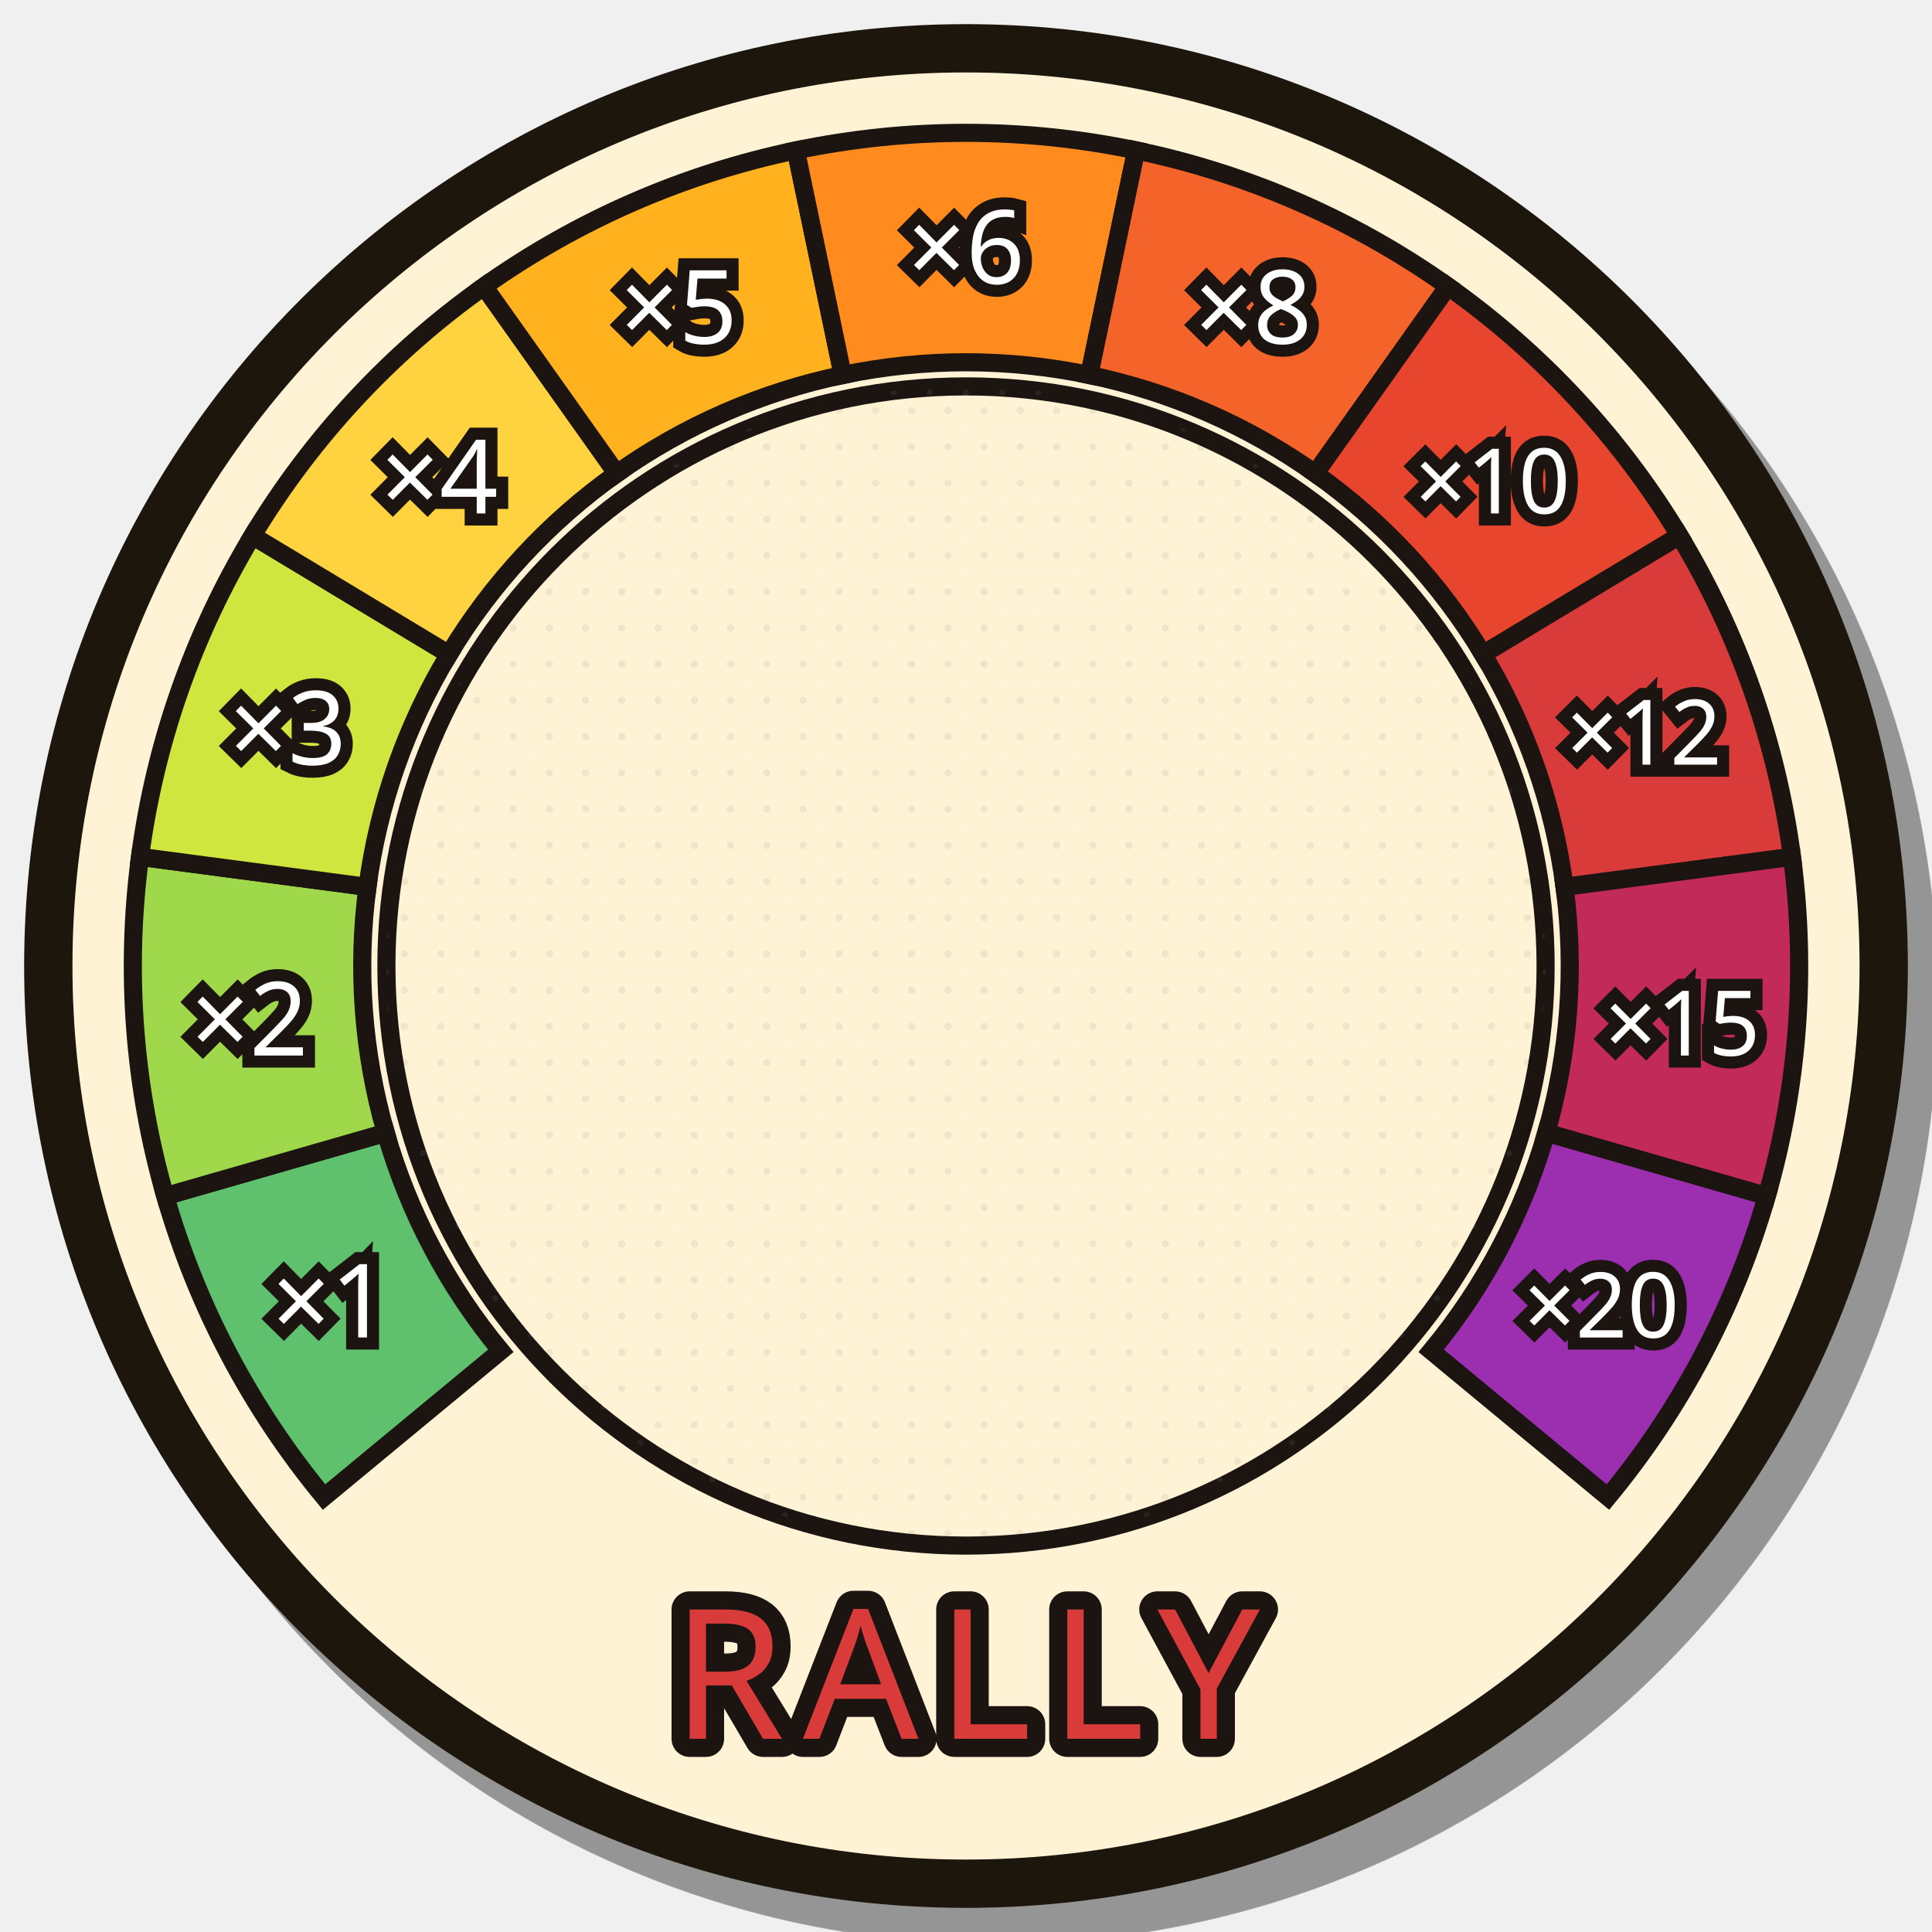
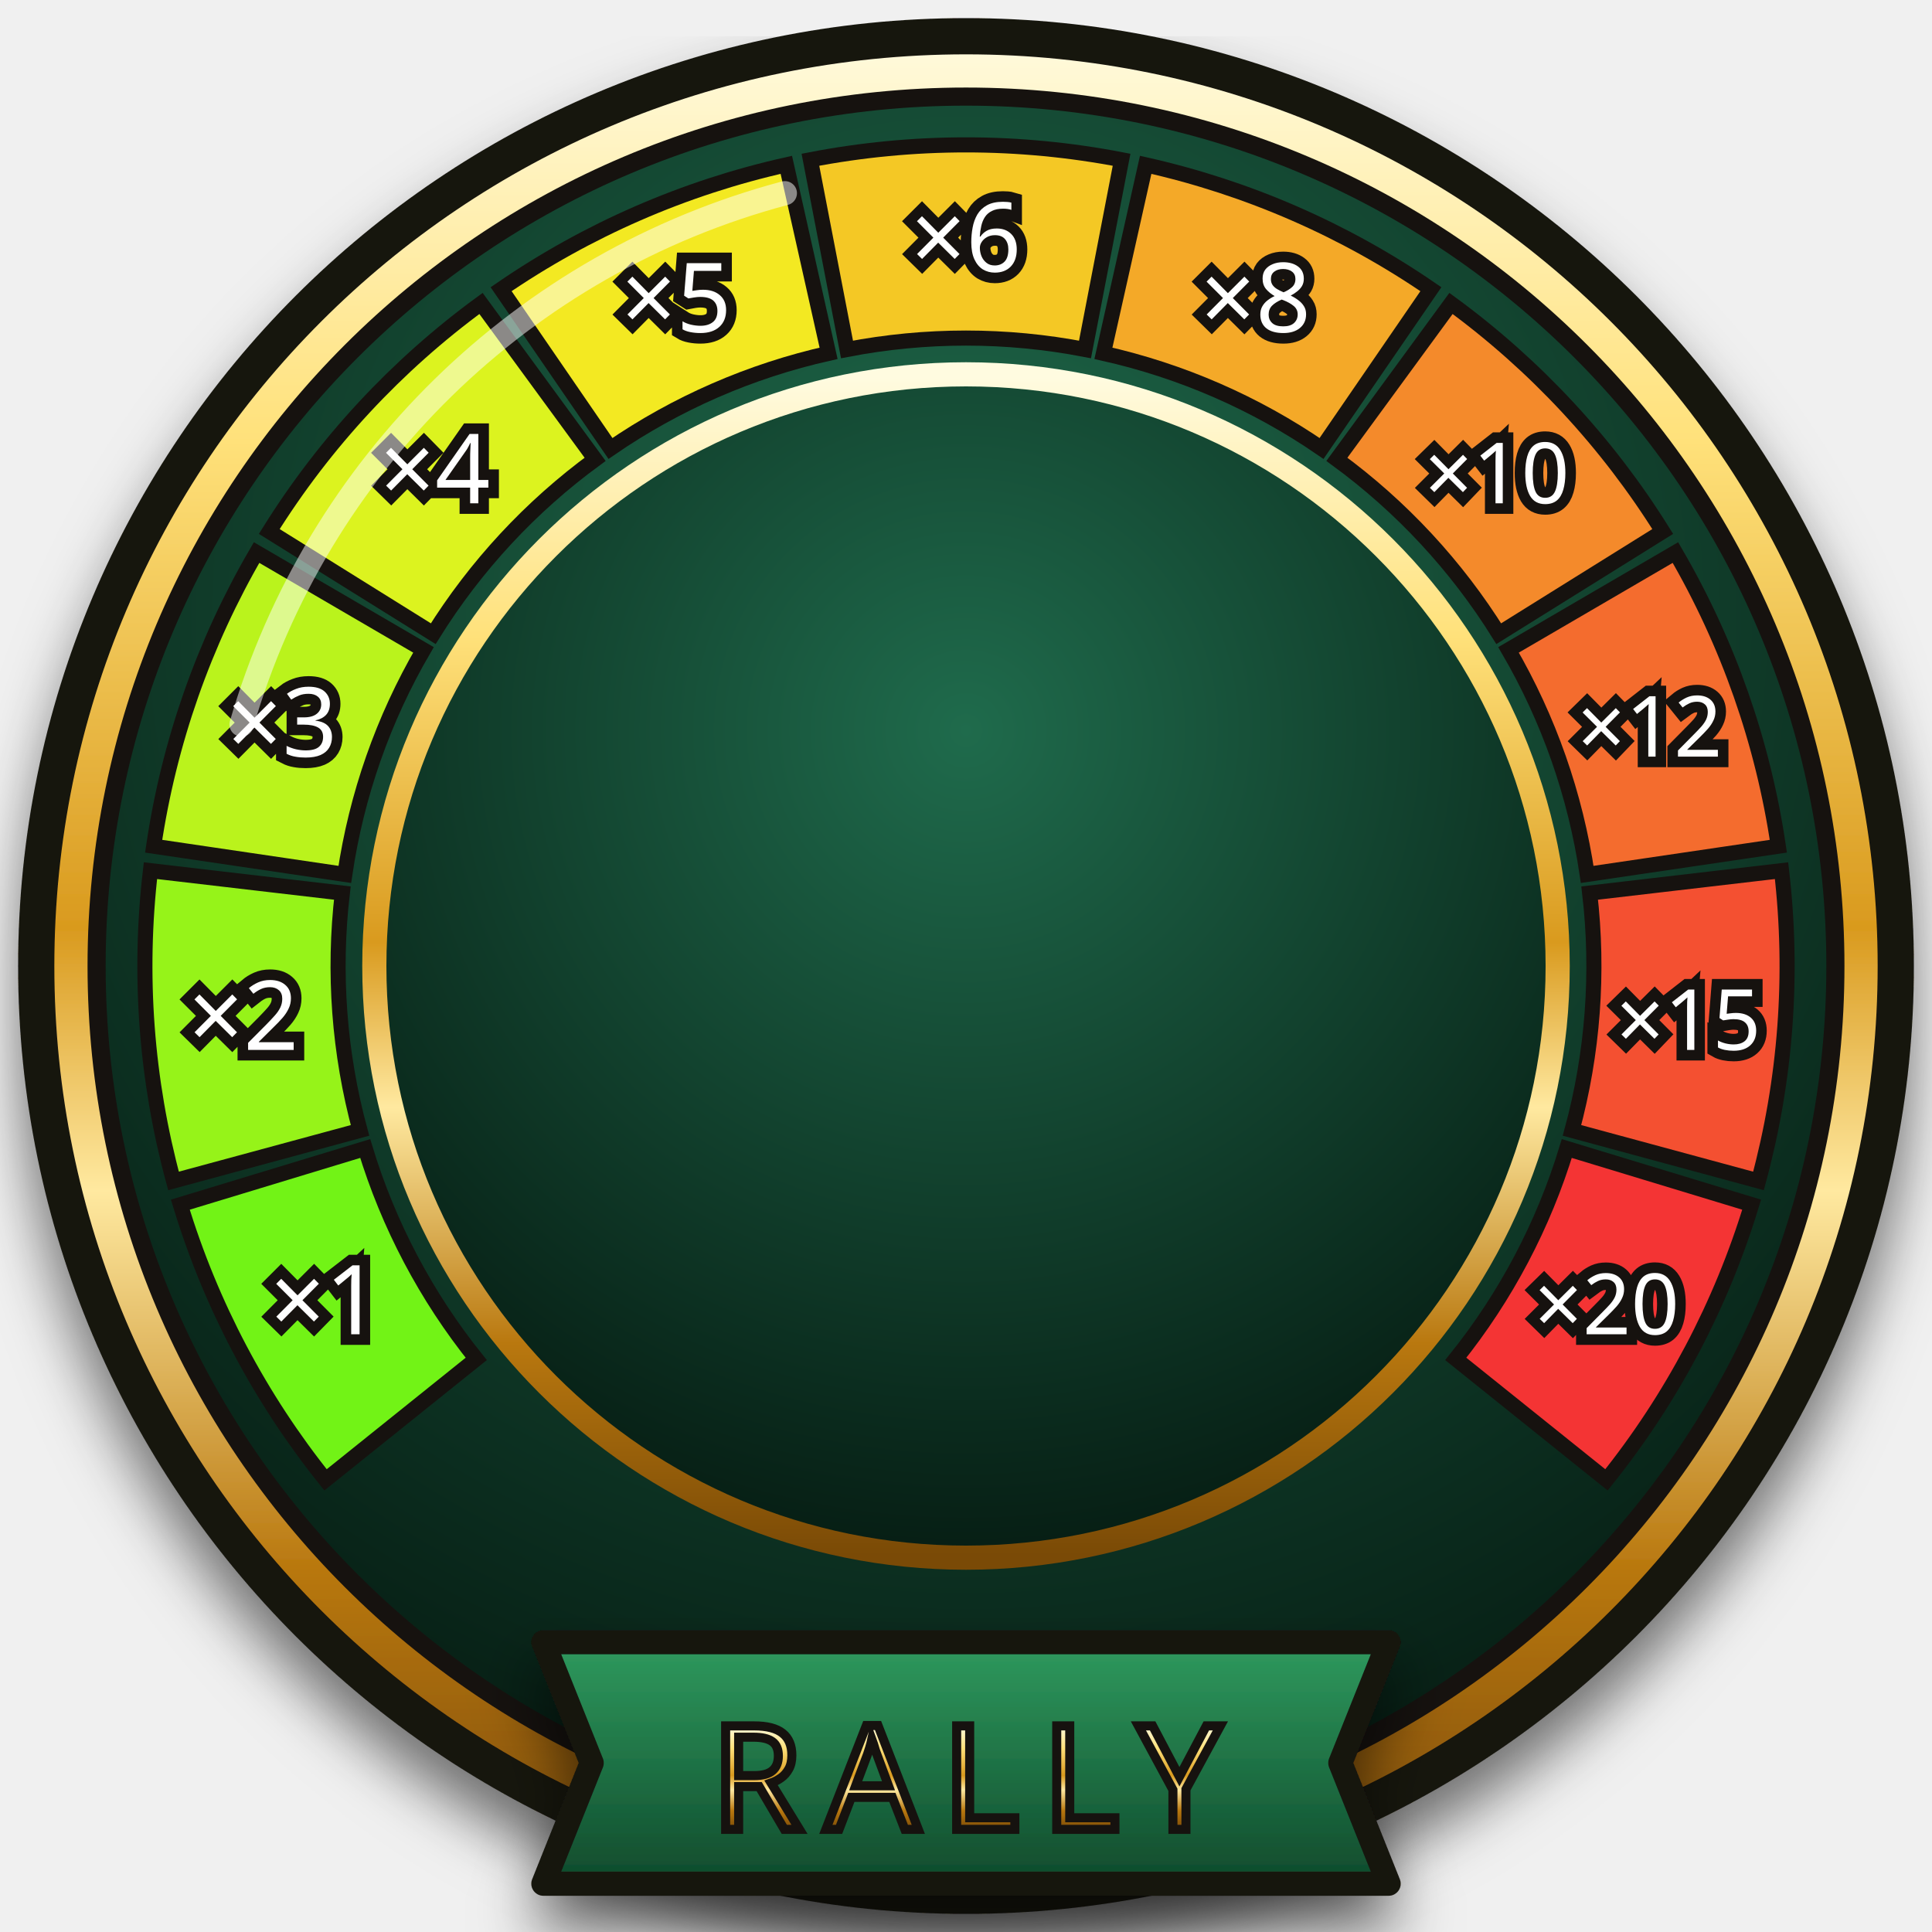
<svg xmlns="http://www.w3.org/2000/svg" width="320" height="320" viewBox="0 0 320 320">
  <style>.lg{font-family:'Luckiest Guy',sans-serif}.li{font-family:'Lilita One',sans-serif}</style>
  <defs>
    <linearGradient id="gold" x1="0" y1="0" x2="0" y2="1">
-       <stop offset="0" stop-color="#fff2a8" />
-       <stop offset=".45" stop-color="#ffc83a" />
-       <stop offset="1" stop-color="#e08a12" />
+       <stop offset="0" stop-color="#fffbe0" />
+       <stop offset=".22" stop-color="#ffe17a" />
+       <stop offset=".48" stop-color="#d99a1e" />
+       <stop offset=".62" stop-color="#ffe9a0" />
+       <stop offset=".82" stop-color="#b9780f" />
+       <stop offset="1" stop-color="#7a4a06" />
    </linearGradient>
-     <linearGradient id="goldText" x1="0" y1="0" x2="0" y2="1">
-       <stop offset="0" stop-color="#fff7c2" />
-       <stop offset=".5" stop-color="#ffd23f" />
-       <stop offset=".51" stop-color="#ffb21e" />
-       <stop offset="1" stop-color="#f47d12" />
+     <linearGradient id="goldH" x1="0" y1="0" x2="1" y2="0">
+       <stop offset="0" stop-color="#8a560a" />
+       <stop offset=".25" stop-color="#ffe9a0" />
+       <stop offset=".5" stop-color="#d99a1e" />
+       <stop offset=".75" stop-color="#fff3c4" />
+       <stop offset="1" stop-color="#8a560a" />
    </linearGradient>
-     <radialGradient id="ballG" cx=".38" cy=".32" r=".8">
-       <stop offset="0" stop-color="#fbffb0" />
-       <stop offset=".55" stop-color="#d9ef3b" />
-       <stop offset="1" stop-color="#a9c21c" />
+     <radialGradient id="goldR" cx=".35" cy=".3" r=".8">
+       <stop offset="0" stop-color="#fffbe0" />
+       <stop offset=".35" stop-color="#ffd75e" />
+       <stop offset=".75" stop-color="#c58512" />
+       <stop offset="1" stop-color="#6e4205" />
    </radialGradient>
-     <pattern id="dots" width="9" height="9" patternUnits="userSpaceOnUse">
-       <circle cx="4.5" cy="4.5" r="1.6" fill="#000" opacity=".16" />
+     <linearGradient id="silver" x1="0" y1="0" x2="0" y2="1">
+       <stop offset="0" stop-color="#ffffff" />
+       <stop offset=".3" stop-color="#d7dee8" />
+       <stop offset=".55" stop-color="#8a96a8" />
+       <stop offset=".75" stop-color="#eef2f7" />
+       <stop offset="1" stop-color="#5a6474" />
+     </linearGradient>
+     <linearGradient id="bronze" x1="0" y1="0" x2="0" y2="1">
+       <stop offset="0" stop-color="#ffe2c4" />
+       <stop offset=".35" stop-color="#d98a4e" />
+       <stop offset=".6" stop-color="#ffc79a" />
+       <stop offset="1" stop-color="#7a3d14" />
+     </linearGradient>
+     <radialGradient id="ballG" cx=".36" cy=".3" r=".85">
+       <stop offset="0" stop-color="#fbffc9" />
+       <stop offset=".5" stop-color="#e2f23c" />
+       <stop offset="1" stop-color="#8fa313" />
+     </radialGradient>
+     <radialGradient id="skinL" cx=".38" cy=".3" r=".85">
+       <stop offset="0" stop-color="#ffe6cc" />
+       <stop offset=".6" stop-color="#f6c49a" />
+       <stop offset="1" stop-color="#d9946a" />
+     </radialGradient>
+     <radialGradient id="skinM" cx=".38" cy=".3" r=".85">
+       <stop offset="0" stop-color="#f6c9a0" />
+       <stop offset=".6" stop-color="#df9e70" />
+       <stop offset="1" stop-color="#b3704a" />
+     </radialGradient>
+     <radialGradient id="skinB" cx=".38" cy=".3" r=".85">
+       <stop offset="0" stop-color="#d79a6e" />
+       <stop offset=".6" stop-color="#a86a42" />
+       <stop offset="1" stop-color="#6e3f22" />
+     </radialGradient>
+     <radialGradient id="fur" cx=".4" cy=".3" r=".85">
+       <stop offset="0" stop-color="#f6d3a2" />
+       <stop offset=".6" stop-color="#d9a066" />
+       <stop offset="1" stop-color="#9c6532" />
+     </radialGradient>
+     <linearGradient id="white" x1="0" y1="0" x2="0" y2="1">
+       <stop offset="0" stop-color="#ffffff" />
+       <stop offset="1" stop-color="#d9dee6" />
+     </linearGradient>
+     <linearGradient id="green" x1="0" y1="0" x2="0" y2="1">
+       <stop offset="0" stop-color="#2f9a5e" />
+       <stop offset="1" stop-color="#0f4a2c" />
+     </linearGradient>
+     <linearGradient id="navy" x1="0" y1="0" x2="0" y2="1">
+       <stop offset="0" stop-color="#2d4a8f" />
+       <stop offset="1" stop-color="#121f45" />
+     </linearGradient>
+     <linearGradient id="burgundy" x1="0" y1="0" x2="0" y2="1">
+       <stop offset="0" stop-color="#a8324a" />
+       <stop offset="1" stop-color="#4f0e1c" />
+     </linearGradient>
+     <linearGradient id="red" x1="0" y1="0" x2="0" y2="1">
+       <stop offset="0" stop-color="#ff6a5a" />
+       <stop offset="1" stop-color="#b8231c" />
+     </linearGradient>
+     <linearGradient id="hairD" x1="0" y1="0" x2="0" y2="1">
+       <stop offset="0" stop-color="#5a3a26" />
+       <stop offset="1" stop-color="#1e120b" />
+     </linearGradient>
+     <linearGradient id="flame" x1="1" y1="0" x2="0" y2="0">
+       <stop offset="0" stop-color="#fff7c0" stop-opacity="0" />
+       <stop offset=".25" stop-color="#ffd23f" />
+       <stop offset=".6" stop-color="#ff8a1e" />
+       <stop offset="1" stop-color="#e8381e" stop-opacity="0" />
+     </linearGradient>
+     <pattern id="grain" width="6" height="6" patternUnits="userSpaceOnUse">
+       <circle cx="1" cy="2" r=".6" fill="#000" opacity=".07" />
+       <circle cx="4" cy="5" r=".5" fill="#fff" opacity=".06" />
    </pattern>
-     <pattern id="dotsL" width="9" height="9" patternUnits="userSpaceOnUse">
-       <circle cx="4.5" cy="4.5" r="1.6" fill="#fff" opacity=".18" />
-     </pattern>
-     <pattern id="grain" width="6" height="6" patternUnits="userSpaceOnUse">
-       <circle cx="1" cy="2" r=".6" fill="#000" opacity=".06" />
-       <circle cx="4" cy="5" r=".5" fill="#fff" opacity=".07" />
-     </pattern>
-     <filter id="comic" x="-20%" y="-20%" width="150%" height="150%">
-       <feOffset dx="5" dy="6" in="SourceAlpha" result="o" />
-       <feFlood flood-color="#000" flood-opacity=".38" />
-       <feComposite in2="o" operator="in" result="s" />
-       <feMerge>
-         <feMergeNode in="s" />
-         <feMergeNode in="SourceGraphic" />
-       </feMerge>
+     <filter id="drop" x="-25%" y="-25%" width="150%" height="160%">
+       <feDropShadow dx="0" dy="6" stdDeviation="5" flood-color="#000" flood-opacity=".55" />
+     </filter>
+     <filter id="glow" x="-50%" y="-50%" width="200%" height="200%">
+       <feGaussianBlur stdDeviation="7" />
+     </filter>
+     <filter id="glowS" x="-50%" y="-50%" width="200%" height="200%">
+       <feGaussianBlur stdDeviation="3" />
    </filter>
  </defs>
-   <g filter="url(#comic)">
-     <circle cx="160" cy="160" r="152" fill="#fff3d6" stroke="#1b1410" stroke-width="8" stroke-linejoin="round" stroke-linecap="round" />
+   <radialGradient id="dglass" cx=".5" cy=".3" r=".8">
+     <stop offset="0" stop-color="#1f6b4c" />
+     <stop offset="1" stop-color="#03130c" />
+   </radialGradient>
+   <g filter="url(#drop)">
+     <circle cx="160" cy="160" r="154" fill="url(#gold)" stroke="#16120f" stroke-width="6" stroke-linejoin="round" stroke-linecap="round" />
  </g>
-   <path d="M53.67,247.96 A138,138 0 0,1 27.37,198.12 L63.89,187.62 A100,100 0 0,0 82.95,223.74Z" fill="#5fc06e" stroke="#1b1410" stroke-width="3" />
-   <text x="54.75" y="221.53" text-anchor="middle" class="lg" font-size="17" fill="#fff" stroke="#1b1410" stroke-width="4" paint-order="stroke">×1</text>
-   <path d="M27.37,198.12 A138,138 0 0,1 23.19,141.92 L60.86,146.9 A100,100 0 0,0 63.89,187.62Z" fill="#9fd84a" stroke="#1b1410" stroke-width="3" />
-   <text x="41.33" y="174.83" text-anchor="middle" class="lg" font-size="17" fill="#fff" stroke="#1b1410" stroke-width="4" paint-order="stroke">×2</text>
-   <path d="M23.19,141.92 A138,138 0 0,1 41.82,88.74 L74.37,108.36 A100,100 0 0,0 60.86,146.9Z" fill="#cfe63f" stroke="#1b1410" stroke-width="3" />
-   <text x="47.69" y="126.65" text-anchor="middle" class="lg" font-size="17" fill="#fff" stroke="#1b1410" stroke-width="4" paint-order="stroke">×3</text>
-   <path d="M41.82,88.74 A138,138 0 0,1 80.17,47.44 L102.15,78.43 A100,100 0 0,0 74.37,108.36Z" fill="#ffd23f" stroke="#1b1410" stroke-width="3" />
-   <text x="72.79" y="85.04" text-anchor="middle" class="lg" font-size="17" fill="#fff" stroke="#1b1410" stroke-width="4" paint-order="stroke">×4</text>
-   <path d="M80.17,47.44 A138,138 0 0,1 131.82,24.91 L139.58,62.11 A100,100 0 0,0 102.15,78.43Z" fill="#ffb21e" stroke="#1b1410" stroke-width="3" />
-   <text x="112.43" y="56.92" text-anchor="middle" class="lg" font-size="17" fill="#fff" stroke="#1b1410" stroke-width="4" paint-order="stroke">×5</text>
-   <path d="M131.82,24.91 A138,138 0 0,1 188.18,24.91 L180.42,62.11 A100,100 0 0,0 139.58,62.11Z" fill="#ff8a1e" stroke="#1b1410" stroke-width="3" />
-   <text x="160" y="47" text-anchor="middle" class="lg" font-size="17" fill="#fff" stroke="#1b1410" stroke-width="4" paint-order="stroke">×6</text>
-   <path d="M188.18,24.91 A138,138 0 0,1 239.83,47.44 L217.85,78.43 A100,100 0 0,0 180.42,62.11Z" fill="#f4642a" stroke="#1b1410" stroke-width="3" />
-   <text x="207.57" y="56.92" text-anchor="middle" class="lg" font-size="17" fill="#fff" stroke="#1b1410" stroke-width="4" paint-order="stroke">×8</text>
-   <path d="M239.83,47.44 A138,138 0 0,1 278.18,88.74 L245.63,108.36 A100,100 0 0,0 217.85,78.43Z" fill="#e8452e" stroke="#1b1410" stroke-width="3" />
-   <text x="247.21" y="85.04" text-anchor="middle" class="lg" font-size="15" fill="#fff" stroke="#1b1410" stroke-width="4" paint-order="stroke">×10</text>
-   <path d="M278.18,88.74 A138,138 0 0,1 296.81,141.92 L259.14,146.9 A100,100 0 0,0 245.63,108.36Z" fill="#d93b3b" stroke="#1b1410" stroke-width="3" />
-   <text x="272.31" y="126.65" text-anchor="middle" class="lg" font-size="15" fill="#fff" stroke="#1b1410" stroke-width="4" paint-order="stroke">×12</text>
-   <path d="M296.81,141.92 A138,138 0 0,1 292.63,198.12 L256.11,187.62 A100,100 0 0,0 259.14,146.9Z" fill="#c22a5a" stroke="#1b1410" stroke-width="3" />
-   <text x="278.67" y="174.83" text-anchor="middle" class="lg" font-size="15" fill="#fff" stroke="#1b1410" stroke-width="4" paint-order="stroke">×15</text>
-   <path d="M292.63,198.12 A138,138 0 0,1 266.33,247.96 L237.05,223.74 A100,100 0 0,0 256.11,187.62Z" fill="#9b2fb0" stroke="#1b1410" stroke-width="3" />
-   <text x="265.25" y="221.53" text-anchor="middle" class="lg" font-size="15" fill="#fff" stroke="#1b1410" stroke-width="4" paint-order="stroke">×20</text>
-   <circle cx="160" cy="160" r="96" fill="#fff3d6" stroke="#1b1410" stroke-width="3" />
-   <circle cx="160" cy="160" r="96" fill="url(#grain)" />
-   <text x="160" y="288" text-anchor="middle" class="lg" font-size="30" fill="#d93b3b" stroke="#1b1410" stroke-width="6" stroke-linejoin="round" paint-order="stroke" letter-spacing="3">RALLY</text>
+   <circle cx="160" cy="160" r="144" fill="url(#dglass)" stroke="#16120f" stroke-width="3" stroke-linejoin="round" stroke-linecap="round" />
+   <path d="M53.92,245.11 A136,136 0 0,1 29.87,199.53 L60.49,190.23 A104,104 0 0,0 78.88,225.08Z" fill="hsl(95 90% 52%)" stroke="#16120f" stroke-width="2.5" />
+   <text x="53.87" y="221" text-anchor="middle" class="lg" font-size="16" fill="#fff" stroke="#16120f" stroke-width="3.5" paint-order="stroke">×1</text>
+   <path d="M28.74,195.6 A136,136 0 0,1 24.92,144.21 L56.7,147.92 A104,104 0 0,0 59.63,187.23Z" fill="hsl(85.5 90% 52.6%)" stroke="#16120f" stroke-width="2.5" />
+   <text x="40.33" y="173.9" text-anchor="middle" class="lg" font-size="16" fill="#fff" stroke="#16120f" stroke-width="3.5" paint-order="stroke">×2</text>
+   <path d="M25.45,140.16 A136,136 0 0,1 42.5,91.52 L70.14,107.64 A104,104 0 0,0 57.11,144.83Z" fill="hsl(76 90% 53.2%)" stroke="#16120f" stroke-width="2.5" />
+   <text x="46.75" y="125.32" text-anchor="middle" class="lg" font-size="16" fill="#fff" stroke="#16120f" stroke-width="3.5" paint-order="stroke">×3</text>
+   <path d="M44.6,88.03 A136,136 0 0,1 79.67,50.26 L98.57,76.08 A104,104 0 0,0 71.76,104.96Z" fill="hsl(66.5 90% 53.8%)" stroke="#16120f" stroke-width="2.5" />
+   <text x="72.06" y="83.36" text-anchor="middle" class="lg" font-size="16" fill="#fff" stroke="#16120f" stroke-width="3.5" paint-order="stroke">×4</text>
+   <path d="M83,47.9 A136,136 0 0,1 130.24,27.3 L137.24,58.52 A104,104 0 0,0 101.11,74.28Z" fill="hsl(57 90% 54.4%)" stroke="#16120f" stroke-width="2.5" />
+   <text x="112.03" y="55.01" text-anchor="middle" class="lg" font-size="16" fill="#fff" stroke="#16120f" stroke-width="3.5" paint-order="stroke">×5</text>
+   <path d="M134.23,26.46 A136,136 0 0,1 185.77,26.46 L179.71,57.88 A104,104 0 0,0 140.29,57.88Z" fill="hsl(47.5 90% 55%)" stroke="#16120f" stroke-width="2.5" />
+   <text x="160" y="45" text-anchor="middle" class="lg" font-size="16" fill="#fff" stroke="#16120f" stroke-width="3.5" paint-order="stroke">×6</text>
+   <path d="M189.76,27.3 A136,136 0 0,1 237,47.9 L218.89,74.28 A104,104 0 0,0 182.76,58.52Z" fill="hsl(38 90% 55.6%)" stroke="#16120f" stroke-width="2.5" />
+   <text x="207.97" y="55.01" text-anchor="middle" class="lg" font-size="16" fill="#fff" stroke="#16120f" stroke-width="3.5" paint-order="stroke">×8</text>
+   <path d="M240.33,50.26 A136,136 0 0,1 275.4,88.03 L248.24,104.96 A104,104 0 0,0 221.43,76.08Z" fill="hsl(28.5 90% 56.2%)" stroke="#16120f" stroke-width="2.5" />
+   <text x="247.94" y="83.36" text-anchor="middle" class="lg" font-size="14" fill="#fff" stroke="#16120f" stroke-width="3.5" paint-order="stroke">×10</text>
+   <path d="M277.5,91.52 A136,136 0 0,1 294.55,140.16 L262.89,144.83 A104,104 0 0,0 249.86,107.64Z" fill="hsl(19 90% 56.8%)" stroke="#16120f" stroke-width="2.5" />
+   <text x="273.25" y="125.32" text-anchor="middle" class="lg" font-size="14" fill="#fff" stroke="#16120f" stroke-width="3.5" paint-order="stroke">×12</text>
+   <path d="M295.08,144.21 A136,136 0 0,1 291.26,195.6 L260.37,187.23 A104,104 0 0,0 263.3,147.92Z" fill="hsl(9.5 90% 57.4%)" stroke="#16120f" stroke-width="2.5" />
+   <text x="279.67" y="173.9" text-anchor="middle" class="lg" font-size="14" fill="#fff" stroke="#16120f" stroke-width="3.5" paint-order="stroke">×15</text>
+   <path d="M290.13,199.53 A136,136 0 0,1 266.08,245.11 L241.12,225.08 A104,104 0 0,0 259.51,190.23Z" fill="hsl(0 90% 58%)" stroke="#16120f" stroke-width="2.5" />
+   <text x="266.13" y="221" text-anchor="middle" class="lg" font-size="14" fill="#fff" stroke="#16120f" stroke-width="3.5" paint-order="stroke">×20</text>
+   <circle cx="160" cy="160" r="98" fill="url(#dglass)" stroke="url(#gold)" stroke-width="4" />
+   <path d="M40,120 A128,128 0 0,1 130,32" fill="none" stroke="#fff" stroke-width="4" stroke-linecap="round" opacity=".5" />
+   <g filter="url(#drop)">
+     <path d="M90,272 L230,272 L222,292 L230,312 L90,312 L98,292Z" fill="url(#green)" stroke="#16120f" stroke-width="4" stroke-linejoin="round" stroke-linecap="round" />
+   </g>
+   <text x="160" y="303" text-anchor="middle" class="lg" font-size="24" fill="url(#gold)" stroke="#16120f" stroke-width="1.5" letter-spacing="4">RALLY</text>
</svg>
